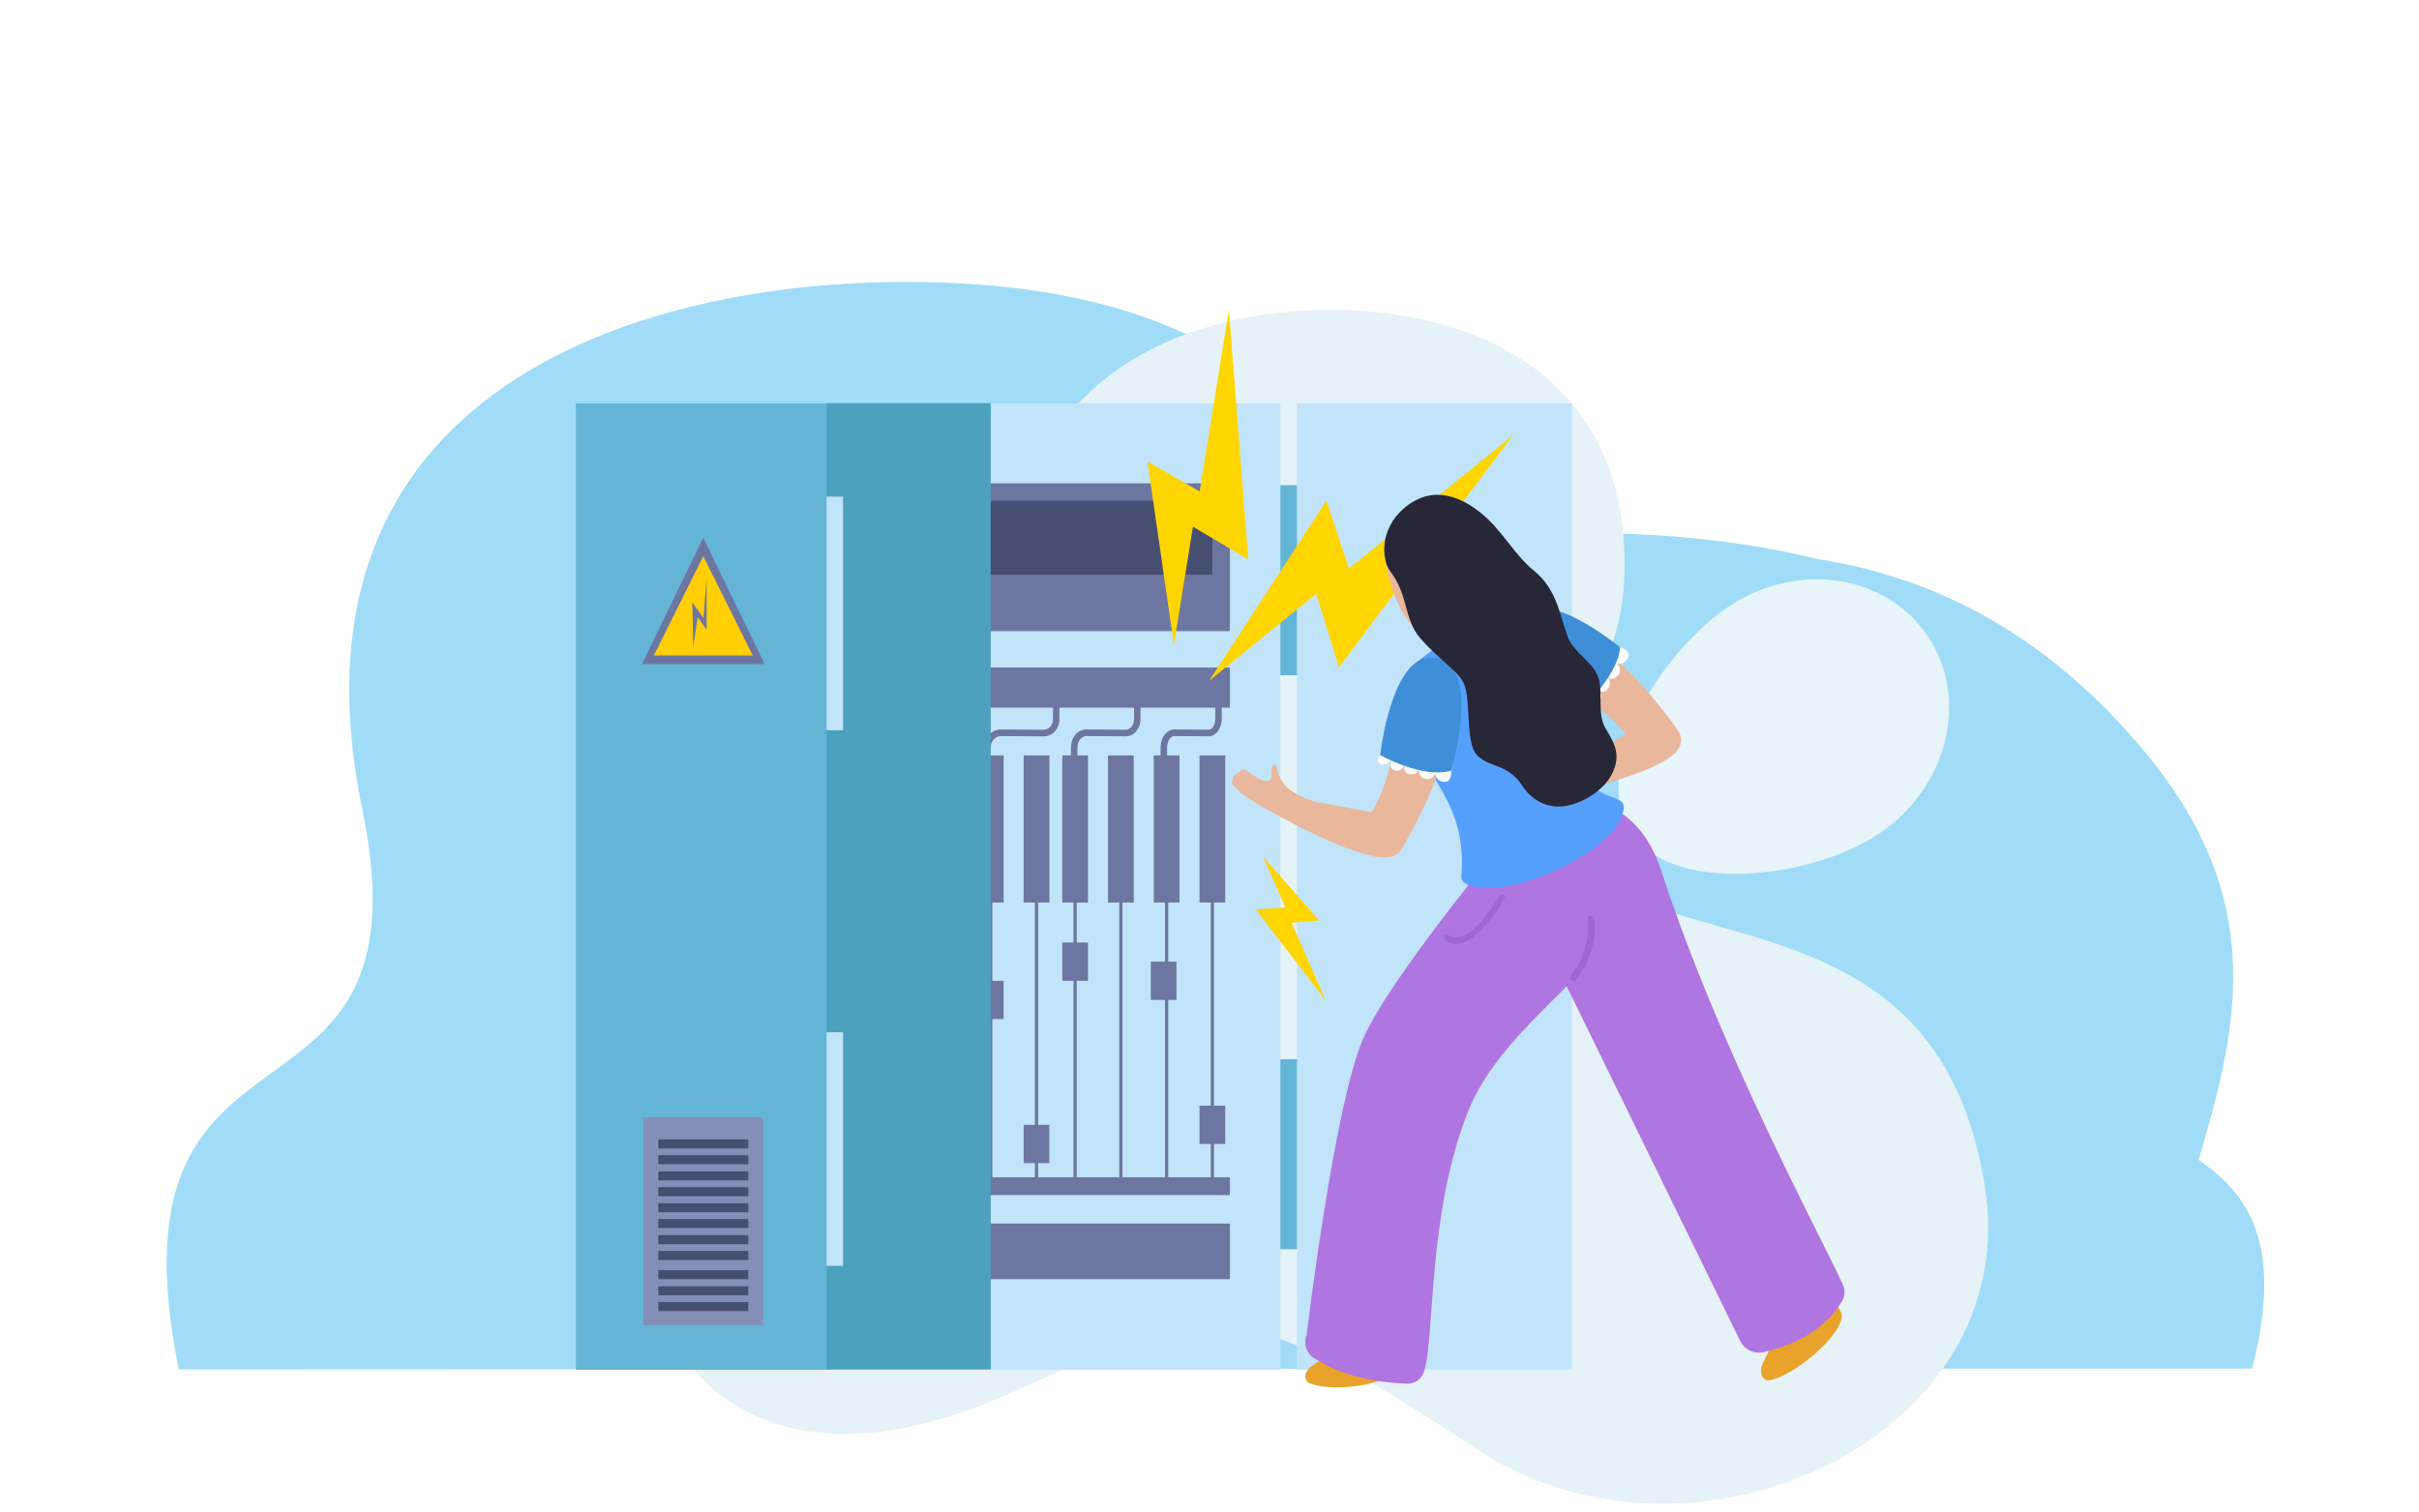
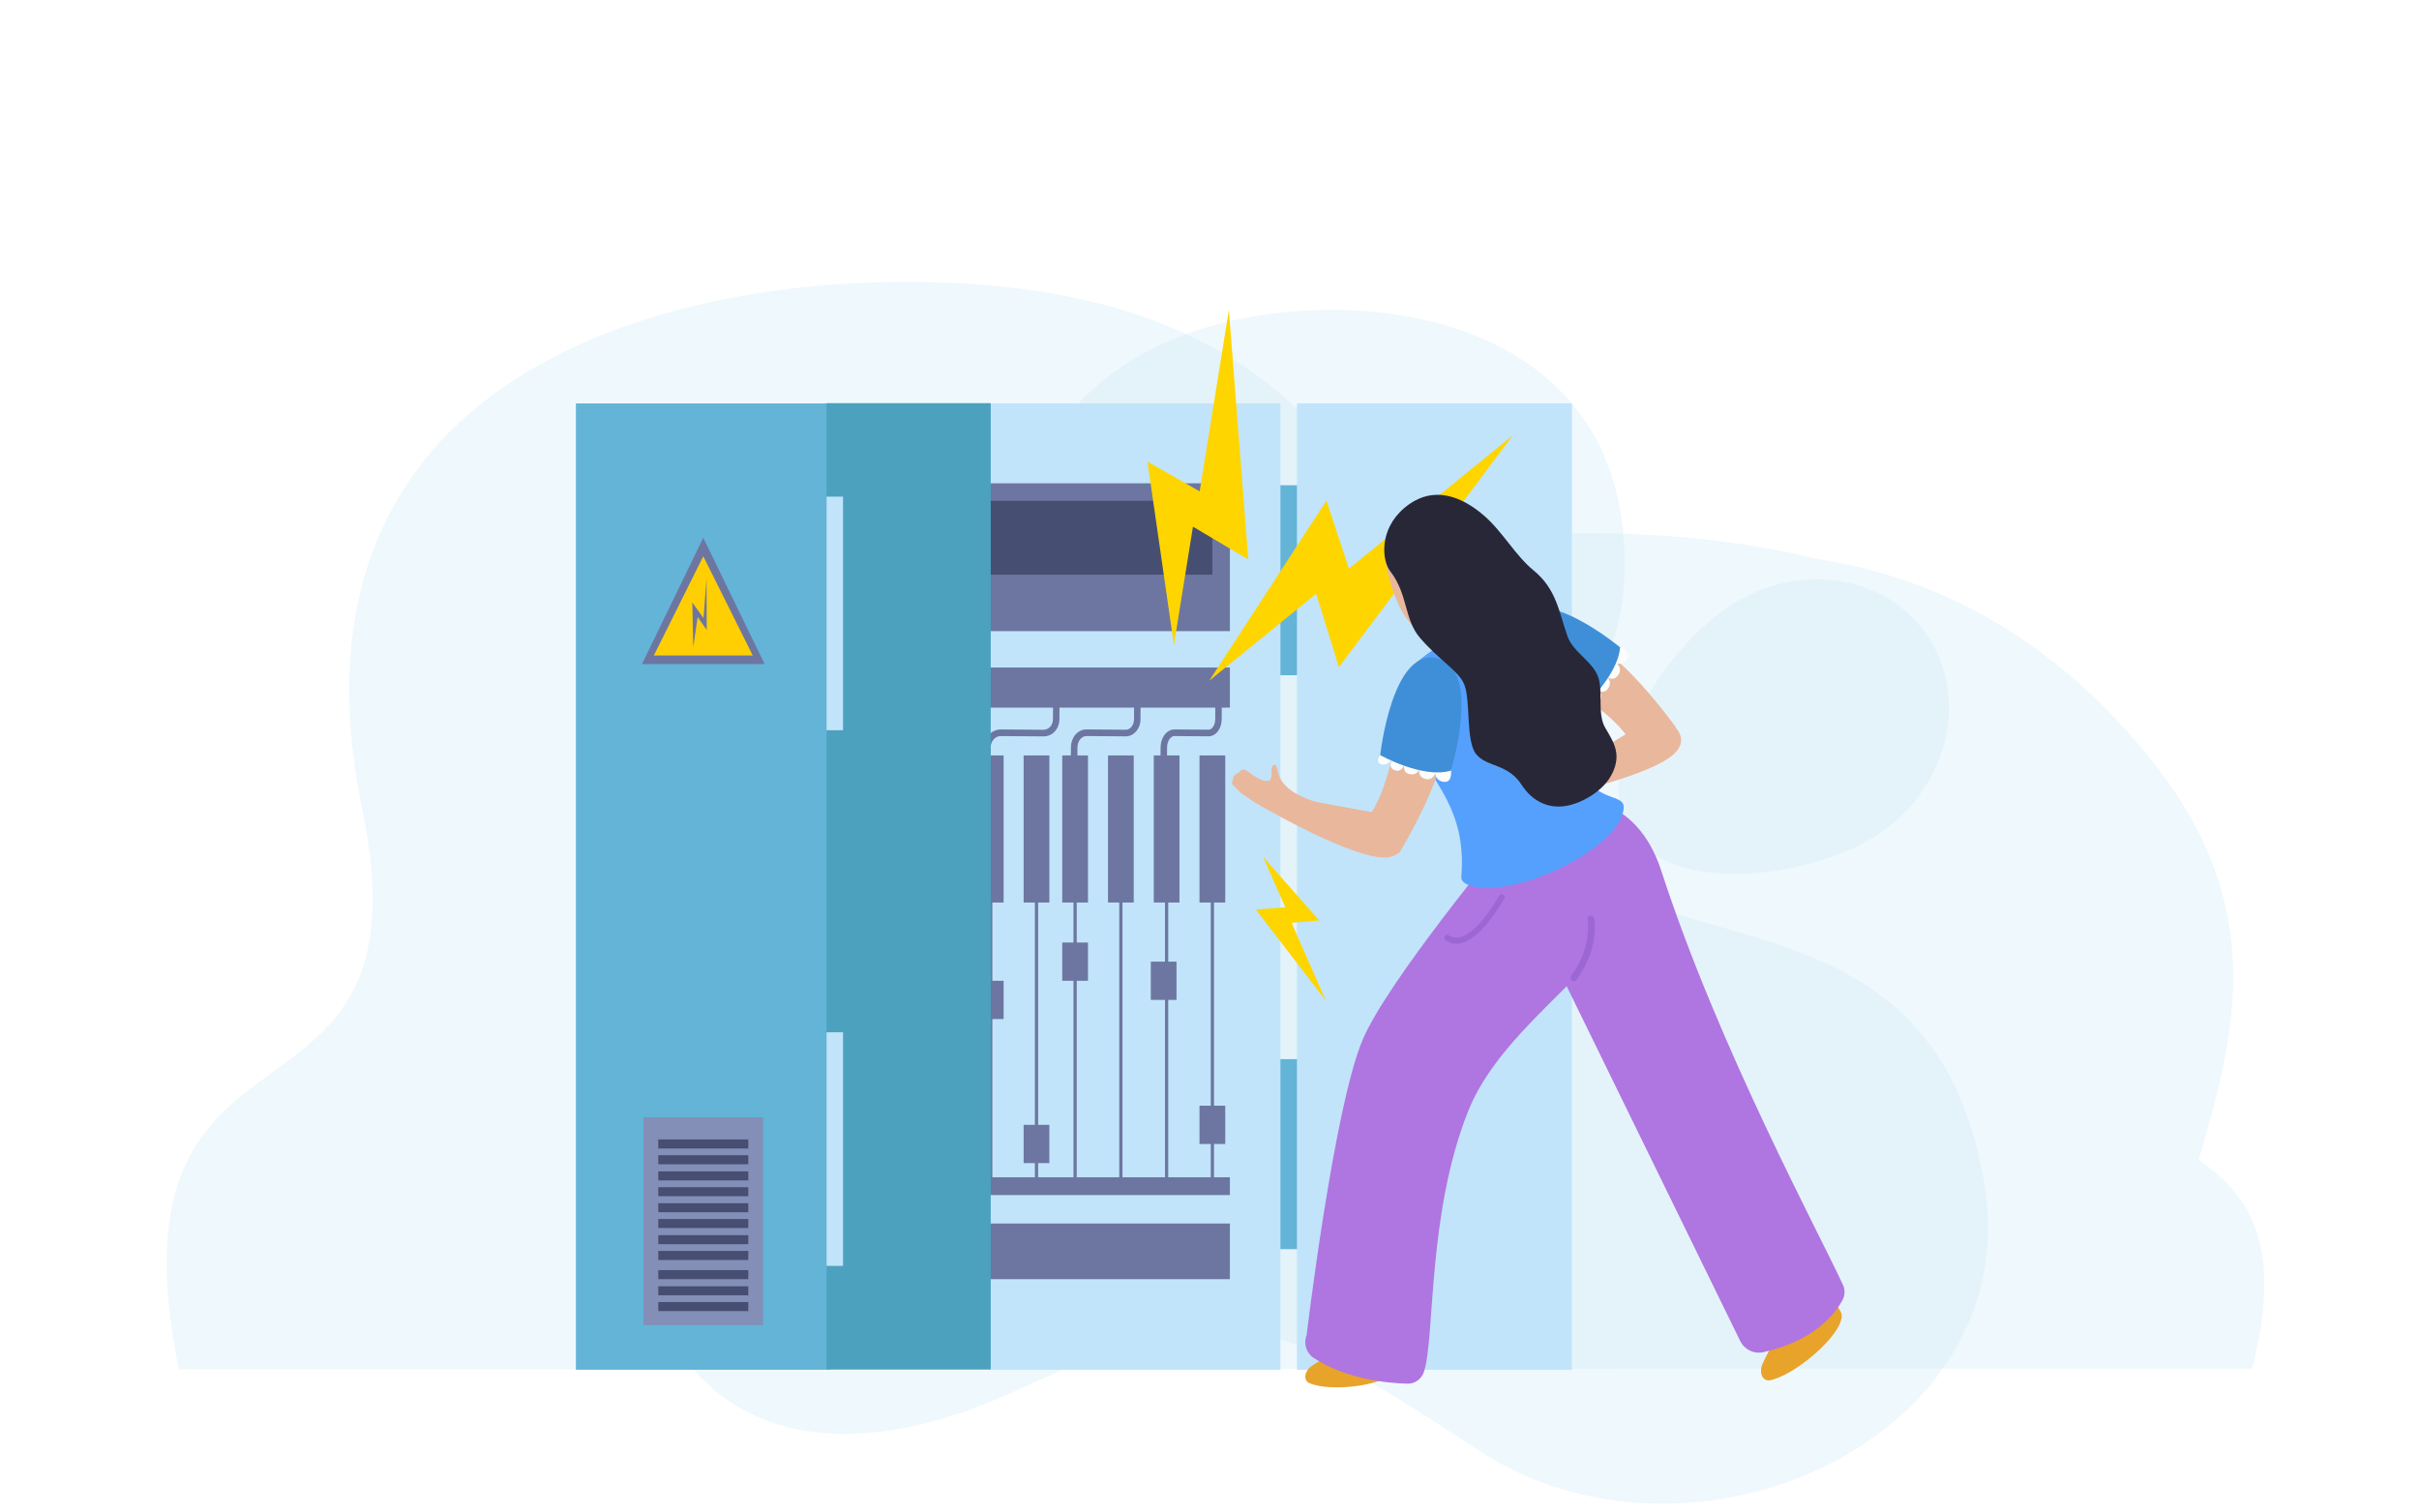
<svg xmlns="http://www.w3.org/2000/svg" id="eAMRNXQb2CD1" viewBox="0 0 12000 7500" shape-rendering="geometricPrecision" text-rendering="geometricPrecision" version="1.1">
  <defs id="defs19320" />
  <style id="style19009">
#eAMRNXQb2CD8 {animation: eAMRNXQb2CD8_c_o 3000ms linear infinite normal forwards}@keyframes eAMRNXQb2CD8_c_o { 0% {opacity: 1} 10% {opacity: 0} 20% {opacity: 1} 30% {opacity: 0} 40% {opacity: 1} 50% {opacity: 0} 60% {opacity: 1} 70% {opacity: 0} 80% {opacity: 1} 90% {opacity: 0} 100% {opacity: 1}} #eAMRNXQb2CD117_ts {animation: eAMRNXQb2CD117_ts__ts 3000ms linear infinite normal forwards}@keyframes eAMRNXQb2CD117_ts__ts { 0% {transform: translate(7379.5px,4716.5px) scale(0,0)} 33.333% {transform: translate(7379.5px,4716.5px) scale(1,1)} 100% {transform: translate(7379.5px,4716.5px) scale(1,1)}} #eAMRNXQb2CD117 {animation: eAMRNXQb2CD117_c_o 3000ms linear infinite normal forwards}@keyframes eAMRNXQb2CD117_c_o { 0% {opacity: 0} 33.333% {opacity: 1} 100% {opacity: 0}}
</style>
-   <path d="M 887,6795 C 495,4860 2158,5766 1797,4014 1321,1711 3591,1290 4948,1420 c 1454,139 1736,985 2123,1292 118,-22 246,-39 386,-51 461,-36 1036,-16 1555,112 536,84 1115,335 1637,969 612,742 444,1379 258,2013 240,168 426,406 265,1036 H 9891 Z" fill="#a0dcf7" fill-rule="evenodd" stroke-width="28.222" stroke-linejoin="round" id="path19013" />
-   <path d="M 7333.248,7195.433 C 6202.828,6450.68 6047.856,6440.452 5029.92,6904.745 3927.185,7407.709 3268.557,6947.09 3191.42,6157.301 3060.042,4812.062 5219.717,5245.403 4995.008,3529.45 4829.415,2265.227 5423.182,1704.577 6221.981,1569.548 c 790.354,-133.589 1896.659,123.186 1835.018,1322.448 -34.041,663.38 -742.992,1201.24 -101.08,1509.786 664.026,319.037 1684.313,213.615 1889.607,1480.711 203.465,1255.791 -1455.513,2009.332 -2512.278,1312.94" style="fill:#e5f2f8;fill-opacity:1;fill-rule:nonzero;stroke:none;stroke-width:8.838" id="path800" />
-   <path d="m 8634.66,2973.913 c 359.307,-198.549 790.441,-90.705 962.999,240.894 172.645,331.599 21.243,761.44 -338.065,959.983 -359.307,198.549 -1015.237,256.148 -1187.882,-75.451 -172.558,-331.512 203.64,-926.789 562.947,-1125.426" style="fill:#e7f4fa;fill-opacity:1;fill-rule:nonzero;stroke:none;stroke-width:8.838" id="path802" />
+   <path d="M 887,6795 C 495,4860 2158,5766 1797,4014 1321,1711 3591,1290 4948,1420 c 1454,139 1736,985 2123,1292 118,-22 246,-39 386,-51 461,-36 1036,-16 1555,112 536,84 1115,335 1637,969 612,742 444,1379 258,2013 240,168 426,406 265,1036 H 9891 Z" fill="#a0dcf7" fill-rule="evenodd" stroke-width="28.222" stroke-linejoin="round" id="path19013" style="fill:#cfebf8;fill-opacity:0.329" />
+   <path d="M 7333.248,7195.433 C 6202.828,6450.68 6047.856,6440.452 5029.92,6904.745 3927.185,7407.709 3268.557,6947.09 3191.42,6157.301 3060.042,4812.062 5219.717,5245.403 4995.008,3529.45 4829.415,2265.227 5423.182,1704.577 6221.981,1569.548 c 790.354,-133.589 1896.659,123.186 1835.018,1322.448 -34.041,663.38 -742.992,1201.24 -101.08,1509.786 664.026,319.037 1684.313,213.615 1889.607,1480.711 203.465,1255.791 -1455.513,2009.332 -2512.278,1312.94" style="fill:#cfebf8;fill-opacity:0.329;fill-rule:nonzero;stroke:none;stroke-width:8.838" id="path800" />
+   <path d="m 8634.66,2973.913 c 359.307,-198.549 790.441,-90.705 962.999,240.894 172.645,331.599 21.243,761.44 -338.065,959.983 -359.307,198.549 -1015.237,256.148 -1187.882,-75.451 -172.558,-331.512 203.64,-926.789 562.947,-1125.426" style="fill:#cfebf8;fill-opacity:0.329;fill-rule:nonzero;stroke:none;stroke-width:8.838" id="path802" />
  <path d="m 6495.184,3350.461 h -204.684 v -942.851 h 204.684 v 942.851" style="fill:#64b4d7;fill-opacity:1;fill-rule:nonzero;stroke:none;stroke-width:8.838" id="path804" />
  <path d="m 6495.184,6198.212 h -204.684 v -942.851 h 204.684 v 942.851" style="fill:#64b4d7;fill-opacity:1;fill-rule:nonzero;stroke:none;stroke-width:8.838" id="path806" />
  <path d="M 4120.639,6796.545 H 2856.925 V 2001.724 h 1263.713 v 4794.82" style="fill:#64b4d7;fill-opacity:1;fill-rule:nonzero;stroke:none;stroke-width:8.838" id="path808" />
  <path d="M 6351.879,6796.545 H 4120.639 V 2001.724 H 6351.879 v 4794.82" style="fill:#c1e4fa;fill-opacity:1;fill-rule:nonzero;stroke:none;stroke-width:8.838" id="path810" />
  <path d="M 6433.805,6796.545 H 7797.64 V 2001.724 H 6433.805 v 4794.82" style="fill:#c1e4fa;fill-opacity:1;fill-rule:nonzero;stroke:none;stroke-width:8.838" id="path812" />
  <path d="M 3785.448,6575.117 H 3192.203 V 5544.077 h 593.244 v 1031.04" style="fill:#848fb7;fill-opacity:1;fill-rule:nonzero;stroke:none;stroke-width:8.838" id="path814" />
  <path d="m 3712.141,5698.748 h -446.631 v -44.855 h 446.631 v 44.855" style="fill:#464f72;fill-opacity:1;fill-rule:nonzero;stroke:none;stroke-width:8.838" id="path816" />
  <path d="m 3712.141,5776.984 h -446.631 v -44.861 h 446.631 v 44.861" style="fill:#464f72;fill-opacity:1;fill-rule:nonzero;stroke:none;stroke-width:8.838" id="path818" />
  <path d="m 3712.141,5857.193 h -446.631 v -44.949 h 446.631 v 44.949" style="fill:#464f72;fill-opacity:1;fill-rule:nonzero;stroke:none;stroke-width:8.838" id="path820" />
  <path d="m 3712.141,5935.429 h -446.631 v -44.774 h 446.631 v 44.774" style="fill:#464f72;fill-opacity:1;fill-rule:nonzero;stroke:none;stroke-width:8.838" id="path822" />
  <path d="m 3712.141,6015.099 h -446.631 v -44.774 h 446.631 v 44.774" style="fill:#464f72;fill-opacity:1;fill-rule:nonzero;stroke:none;stroke-width:8.838" id="path824" />
  <path d="m 3712.141,6093.423 h -446.631 v -44.861 h 446.631 v 44.861" style="fill:#464f72;fill-opacity:1;fill-rule:nonzero;stroke:none;stroke-width:8.838" id="path826" />
  <path d="m 3712.141,6173.538 h -446.631 v -44.855 h 446.631 v 44.855" style="fill:#464f72;fill-opacity:1;fill-rule:nonzero;stroke:none;stroke-width:8.838" id="path828" />
  <path d="m 3712.141,6251.862 h -446.631 v -44.855 h 446.631 v 44.855" style="fill:#464f72;fill-opacity:1;fill-rule:nonzero;stroke:none;stroke-width:8.838" id="path830" />
  <path d="m 3712.141,6347.055 h -446.631 v -44.861 h 446.631 v 44.861" style="fill:#464f72;fill-opacity:1;fill-rule:nonzero;stroke:none;stroke-width:8.838" id="path832" />
  <path d="m 3712.141,6427.176 h -446.631 v -44.861 h 446.631 v 44.861" style="fill:#464f72;fill-opacity:1;fill-rule:nonzero;stroke:none;stroke-width:8.838" id="path834" />
  <path d="m 3712.141,6505.5 h -446.631 v -44.861 h 446.631 v 44.861" style="fill:#464f72;fill-opacity:1;fill-rule:nonzero;stroke:none;stroke-width:8.838" id="path836" />
  <path d="m 3792.935,3294.921 h -608.219 l 304.11,-626.769 z" style="fill:#6d76a1;fill-opacity:1;fill-rule:nonzero;stroke:none;stroke-width:8.838" id="path838" />
  <path d="m 3243.57,3252.489 245.255,-492.285 245.342,492.285 z" style="fill:#ffcf03;fill-opacity:1;fill-rule:nonzero;stroke:none;stroke-width:8.838" id="path840" />
  <path d="m 3439.025,3211.577 -4.701,-222.322 55.546,77.422 15.062,-195.676 1.045,254.984 -45.012,-64.328 -21.94,149.919" style="fill:#6d76a1;fill-opacity:1;fill-rule:nonzero;stroke:none;stroke-width:8.838" id="path842" />
  <path d="M 6101.139,3131.544 H 4397.062 v -733.448 h 1704.077 v 733.448" style="fill:#6d76a1;fill-opacity:1;fill-rule:nonzero;stroke:none;stroke-width:8.838" id="path844" />
  <path d="M 6014.25,2851.448 H 4779.615 V 2484.764 H 6014.25 v 366.684" style="fill:#464f72;fill-opacity:1;fill-rule:nonzero;stroke:none;stroke-width:8.838" id="path846" />
  <path d="M 6101.139,3511.235 H 4397.062 v -199.088 h 1704.077 v 199.088" style="fill:#6d76a1;fill-opacity:1;fill-rule:nonzero;stroke:none;stroke-width:8.838" id="path848" />
  <path d="m 4524.696,4478.222 h -127.634 v -729.862 h 127.634 v 729.862" style="fill:#6d76a1;fill-opacity:1;fill-rule:nonzero;stroke:none;stroke-width:8.838" id="path850" />
  <path d="m 4751.668,4478.222 h -127.634 v -729.862 h 127.634 v 729.862" style="fill:#6d76a1;fill-opacity:1;fill-rule:nonzero;stroke:none;stroke-width:8.838" id="path852" />
  <path d="m 4978.727,4478.222 h -127.721 v -729.862 h 127.721 v 729.862" style="fill:#6d76a1;fill-opacity:1;fill-rule:nonzero;stroke:none;stroke-width:8.838" id="path854" />
  <path d="m 5205.699,4478.222 h -127.808 v -729.862 h 127.808 v 729.862" style="fill:#6d76a1;fill-opacity:1;fill-rule:nonzero;stroke:none;stroke-width:8.838" id="path856" />
  <path d="m 5397.15,4478.222 h -127.721 v -729.862 h 127.721 v 729.862" style="fill:#6d76a1;fill-opacity:1;fill-rule:nonzero;stroke:none;stroke-width:8.838" id="path858" />
  <path d="M 5624.122,4478.222 H 5496.489 v -729.862 h 127.633 v 729.862" style="fill:#6d76a1;fill-opacity:1;fill-rule:nonzero;stroke:none;stroke-width:8.838" id="path860" />
  <path d="m 5851.095,4478.222 h -127.633 v -729.862 h 127.633 v 729.862" style="fill:#6d76a1;fill-opacity:1;fill-rule:nonzero;stroke:none;stroke-width:8.838" id="path862" />
  <path d="m 6078.067,4478.222 h -127.633 v -729.862 h 127.633 v 729.862" style="fill:#6d76a1;fill-opacity:1;fill-rule:nonzero;stroke:none;stroke-width:8.838" id="path864" />
  <path d="m 6022.26,5857.193 h -16.02 V 4399.091 h 16.02 v 1458.102" style="fill:#6d76a1;fill-opacity:1;fill-rule:nonzero;stroke:none;stroke-width:8.838" id="path866" />
  <path d="m 5795.288,5857.193 h -16.02 V 4399.091 h 16.02 v 1458.102" style="fill:#6d76a1;fill-opacity:1;fill-rule:nonzero;stroke:none;stroke-width:8.838" id="path868" />
  <path d="m 5568.316,5857.193 h -16.02 V 4399.091 h 16.02 v 1458.102" style="fill:#6d76a1;fill-opacity:1;fill-rule:nonzero;stroke:none;stroke-width:8.838" id="path870" />
  <path d="m 5341.343,5857.193 h -16.02 V 4399.091 h 16.02 v 1458.102" style="fill:#6d76a1;fill-opacity:1;fill-rule:nonzero;stroke:none;stroke-width:8.838" id="path872" />
  <path d="M 5149.893,5857.193 H 5133.786 V 4399.091 h 16.107 v 1458.102" style="fill:#6d76a1;fill-opacity:1;fill-rule:nonzero;stroke:none;stroke-width:8.838" id="path874" />
  <path d="m 4922.833,5857.193 h -16.106 V 4399.091 h 16.106 v 1458.102" style="fill:#6d76a1;fill-opacity:1;fill-rule:nonzero;stroke:none;stroke-width:8.838" id="path876" />
  <path d="m 4695.861,5857.193 h -16.106 V 4399.091 h 16.106 v 1458.102" style="fill:#6d76a1;fill-opacity:1;fill-rule:nonzero;stroke:none;stroke-width:8.838" id="path878" />
  <path d="m 4468.889,5857.193 h -16.106 V 4399.091 h 16.106 v 1458.102" style="fill:#6d76a1;fill-opacity:1;fill-rule:nonzero;stroke:none;stroke-width:8.838" id="path880" />
  <path d="M 6101.139,5929.777 H 4397.062 v -88.283 h 1704.077 v 88.283" style="fill:#6d76a1;fill-opacity:1;fill-rule:nonzero;stroke:none;stroke-width:8.838" id="path882" />
  <path d="m 4455.307,3836.374 h -32.213 l 0.96,-127.849 c 0.326,-49.074 37.089,-88.821 82.1,-88.821 h 0.522 l 212.52,1.615 h 0.327 c 11.753,0 22.985,-5.114 31.517,-14.447 8.88,-9.69 13.843,-22.697 13.93,-36.693 l 1.13,-158.62 h 32.214 l -1.13,158.62 c -0.196,22.34 -8.271,43.334 -22.81,59.214 -14.801,16.149 -36.131,25.657 -55.459,24.762 l -212.52,-1.615 h -0.261 c -27.338,0 -49.712,25.031 -49.974,55.984 l -0.869,127.849" style="fill:#6d76a1;fill-opacity:1;fill-rule:nonzero;stroke:none;stroke-width:8.838" id="path884" />
  <path d="m 4913.518,3836.193 h -32.214 l 0.96,-127.936 c 0.196,-23.686 8.706,-45.938 24.116,-62.626 15.498,-16.863 36.044,-26.108 57.897,-26.108 h 0.699 l 212.433,1.548 c 12.015,-1.009 23.246,-5.047 31.865,-14.353 8.967,-9.784 13.93,-22.791 14.017,-36.787 l 1.13,-158.62 h 32.126 l -1.13,158.62 c -0.196,22.427 -8.271,43.422 -22.723,59.214 -14.714,15.968 -34.129,24.762 -54.849,24.762 h -0.699 l -212.433,-1.548 h -0.327 c -13.059,0 -25.335,5.585 -34.651,15.793 -9.751,10.585 -15.149,24.85 -15.323,40.104 l -0.869,127.936" style="fill:#6d76a1;fill-opacity:1;fill-rule:nonzero;stroke:none;stroke-width:8.838" id="path886" />
  <path d="m 5343.868,3836.018 h -32.126 l 0.96,-127.849 c 0.327,-49.255 33.606,-89.36 77.225,-88.821 l 194.846,1.548 h 0.196 c 22.114,0 40.31,-22.966 40.572,-51.227 l 1.13,-158.714 h 32.126 l -1.13,158.714 c -0.327,46.476 -32.91,84.064 -72.698,84.064 h -0.327 l -194.933,-1.548 h -0.327 c -24.291,0 -44.228,25.119 -44.489,55.984 l -0.96,127.849" style="fill:#6d76a1;fill-opacity:1;fill-rule:nonzero;stroke:none;stroke-width:8.838" id="path888" />
  <path d="m 5788.671,3836.193 h -32.126 l 0.869,-127.943 c 0.196,-22.966 6.878,-44.68 18.892,-61.186 12.885,-17.583 30.907,-27.636 49.626,-27.636 h 0.522 l 168.727,1.278 h 0.196 c 10.447,0 18.022,-8.162 21.591,-13.101 7.14,-9.777 11.319,-23.686 11.405,-38.126 l 1.13,-158.627 h 32.126 l -1.13,158.532 c -0.196,21.714 -6.445,42.257 -17.848,57.868 -12.189,16.782 -29.427,26.29 -47.275,26.29 h -0.327 l -168.814,-1.278 h -0.196 c -11.754,0 -20.024,9.064 -24.029,14.447 -7.748,10.679 -12.363,25.839 -12.45,41.537 l -0.869,127.849" style="fill:#6d76a1;fill-opacity:1;fill-rule:nonzero;stroke:none;stroke-width:8.838" id="path890" />
  <path d="M 6101.139,6347.055 H 4397.062 v -276.066 h 1704.077 v 276.066" style="fill:#6d76a1;fill-opacity:1;fill-rule:nonzero;stroke:none;stroke-width:8.838" id="path892" />
  <path d="m 4524.696,4961.444 h -127.634 v -189.842 h 127.634 v 189.842" style="fill:#6d76a1;fill-opacity:1;fill-rule:nonzero;stroke:none;stroke-width:8.838" id="path894" />
  <path d="m 4751.668,5499.398 h -127.634 v -189.936 h 127.634 v 189.936" style="fill:#6d76a1;fill-opacity:1;fill-rule:nonzero;stroke:none;stroke-width:8.838" id="path896" />
  <path d="m 4978.727,5056.368 h -127.721 v -189.849 h 127.721 v 189.849" style="fill:#6d76a1;fill-opacity:1;fill-rule:nonzero;stroke:none;stroke-width:8.838" id="path898" />
  <path d="m 5205.613,5771.244 h -127.721 v -189.849 h 127.721 v 189.849" style="fill:#6d76a1;fill-opacity:1;fill-rule:nonzero;stroke:none;stroke-width:8.838" id="path900" />
  <path d="m 5397.15,4866.519 h -127.633 v -189.842 h 127.633 v 189.842" style="fill:#6d76a1;fill-opacity:1;fill-rule:nonzero;stroke:none;stroke-width:8.838" id="path902" />
  <path d="m 5836.381,4961.444 h -127.634 v -189.842 h 127.634 v 189.842" style="fill:#6d76a1;fill-opacity:1;fill-rule:nonzero;stroke:none;stroke-width:8.838" id="path904" />
  <path d="M 6078.067,5676.32 H 5950.433 V 5486.384 h 127.633 v 189.936" style="fill:#6d76a1;fill-opacity:1;fill-rule:nonzero;stroke:none;stroke-width:8.838" id="path906" />
  <path d="m 4100.266,6795.199 h 814.558 V 2000.378 h -814.558 v 4794.82" style="fill:#4ca1bf;fill-opacity:1;fill-rule:nonzero;stroke:none;stroke-width:8.838" id="path908" />
  <path d="m 4182.105,3623.385 h -81.839 V 2464.308 h 81.839 v 1159.077" style="fill:#c1e4fa;fill-opacity:1;fill-rule:nonzero;stroke:none;stroke-width:8.838" id="path910" />
  <path d="m 4182.105,6281.2 h -81.839 V 5122.129 h 81.839 v 1159.07" style="fill:#c1e4fa;fill-opacity:1;fill-rule:nonzero;stroke:none;stroke-width:8.838" id="path912" />
  <path d="m 5998.666,3377.734 530.386,-431.543 112.92,364.073 863.139,-1150.639 -813.6,661.947 -111.353,-337.702 -581.491,893.865" style="fill:#ffd500;fill-opacity:1;fill-rule:nonzero;stroke:none;stroke-width:8.838" id="path914" />
  <path d="m 5823.496,3200.273 94.463,-587.028 274.508,163.108 -96.378,-1238.747 -144.959,900.594 -258.837,-147.585 131.204,909.658" style="fill:#ffd500;fill-opacity:1;fill-rule:nonzero;stroke:none;stroke-width:8.838" id="path916" />
  <path d="m 8314.705,3610.466 c 0,0 -296.709,-418.987 -498.695,-458.015 -201.985,-39.115 -269.719,119.323 -269.719,119.323 0,0 435.574,216.401 546.753,414.768 111.179,198.28 221.662,-76.077 221.662,-76.077" style="fill:#e9b79c;fill-opacity:1;fill-rule:nonzero;stroke:none;stroke-width:8.838" id="path918" />
  <path d="m 7954.701,3734.277 -50.757,16.688 c -55.285,18.39 -108.045,45.662 -166.812,50.776 -27.598,2.422 -56.068,-0.673 -81.229,-12.469 -14.8,-6.911 -28.034,-16.775 -40.832,-27.097 l -16.977,-5.585 -5.139,14.891 c 2.612,14.084 15.062,23.598 23.42,35.078 5.224,7.18 13.843,20.281 11.84,29.97 -1.828,9.057 -13.059,15.429 -20.459,18.659 -23.855,10.41 -49.8,14.084 -75.483,17.044 -20.634,2.422 -45.011,0.807 -44.924,28.625 0.065,10.315 -4.264,17.226 -7.574,26.552 l -0.522,13.727 3.657,5.383 6.184,13.014 2.958,9.239 10.273,5.652 c 10.013,1.144 20.199,2.086 30.472,1.951 11.928,0 23.855,1.615 35.87,0.673 9.838,-0.807 18.893,-3.566 28.905,-4.306 43.793,-3.163 136.427,-25.57 139.997,-26.559 31.081,-8.613 108.219,-40.104 133.989,-55.358 25.771,-15.248 83.144,-156.554 83.144,-156.554" style="fill:#e9b79c;fill-opacity:1;fill-rule:nonzero;stroke:none;stroke-width:8.838" id="path920" />
  <path d="m 8297.031,3747.284 c -127.285,107.036 -559.464,198.906 -559.464,198.906 l 36.131,-126.591 451.768,-273.556 c 0,0 198.764,94.029 71.565,201.241" style="fill:#e9b79c;fill-opacity:1;fill-rule:nonzero;stroke:none;stroke-width:8.838" id="path922" />
  <path d="m 8028.966,3209.33 c 0,0 65.732,13.909 46.578,54.908 -19.154,41.006 -54.066,27.185 -54.066,27.185 0,0 34.216,32.124 -1.045,66.394 -24.726,23.955 -50.584,-1.548 -50.584,-1.548 0,0 34.912,26.021 3.572,64.961 -21.156,26.283 -53.021,-1.951 -53.021,-1.951 0,0 41.181,26.559 12.798,60.116 -28.295,33.644 -58.245,-15.611 -58.245,-15.611 0,0 32.474,44.949 4.355,72.49 -28.121,27.723 -54.763,-45.669 -54.763,-45.669 l 204.423,-281.267" style="fill:#fbfcfb;fill-opacity:1;fill-rule:nonzero;stroke:none;stroke-width:8.838" id="path924" />
  <path d="m 8036.975,3212.203 c 0,0 -384.642,-321.641 -521.243,-148.035 -154.362,196.214 323.785,456.669 323.785,456.669 0,0 184.486,-159.34 197.458,-308.634" style="fill:#3f8fd8;fill-opacity:1;fill-rule:nonzero;stroke:none;stroke-width:8.838" id="path926" />
  <path d="m 9010.422,6350.823 c 0,0 121.975,139.153 125.631,171.721 10.97,97.165 -238.029,307.375 -358.872,326.667 -16.89,2.692 -45.795,-10.497 -40.571,-59.039 5.139,-48.535 122.933,-196.571 68.344,-251.209 -54.588,-54.457 205.467,-188.14 205.467,-188.14" style="fill:#e8a32b;fill-opacity:1;fill-rule:nonzero;stroke:none;stroke-width:8.838" id="path928" />
  <path d="m 7803.038,3965.838 c 0,0 311.597,-35.347 438.621,356.18 284.52,876.282 783.215,1796.706 900.924,2053.924 11.405,24.762 9.925,52.485 -3.134,76.353 -37.611,68.722 -140.954,202.048 -393.088,257.225 -46.056,10.046 -93.505,-13.189 -114.226,-56.792 L 7375.474,4083.102 7803.038,3965.838" style="fill:#af75e1;fill-opacity:1;fill-rule:nonzero;stroke:none;stroke-width:8.838" id="path930" />
  <path d="m 6915.609,6587.949 c 0,0 26.641,176.115 13.669,204.107 -38.83,83.532 -333.624,118.522 -436.445,69.536 -14.365,-6.823 -30.298,-32.837 -2.612,-68.816 27.599,-35.979 190.667,-91.425 174.996,-164.097 -15.758,-72.578 250.392,-40.73 250.392,-40.73" style="fill:#e8a32b;fill-opacity:1;fill-rule:nonzero;stroke:none;stroke-width:8.838" id="path932" />
  <path d="m 7846.744,4122.217 c 0,0 306.983,300.108 63.73,618.162 -151.141,197.648 -497.04,445.627 -627.721,773.997 -202.334,508.616 -163.852,1115.023 -218.005,1289.887 -11.753,37.951 -45.185,62.444 -82.71,61.455 -101.863,-2.759 -305.676,-22.609 -466.481,-128.744 -35.783,-23.686 -50.235,-71.595 -33.693,-112.776 0,0 134.773,-1126.328 277.73,-1464.568 124.587,-294.994 713.565,-1001.702 713.565,-1001.702 l 373.585,-35.71" style="fill:#af75e1;fill-opacity:1;fill-rule:nonzero;stroke:none;stroke-width:8.838" id="path934" />
  <path d="m 6870.598,2750.784 c 2.697,98.06 96.291,454.96 267.804,387.759 73.133,-28.618 139.649,-222.053 100.209,-363.36 -15.846,-58.225 -98.642,-116.901 -203.988,-117.796 -47.536,-0.673 -168.205,-20.187 -164.026,93.397" style="fill:#e9b79c;fill-opacity:1;fill-rule:nonzero;stroke:none;stroke-width:8.838" id="path936" />
  <path d="m 7009.289,3040.395 c 0,0 147.136,72.403 94.028,213.44 -53.109,140.943 272.158,-67.383 272.158,-67.383 l -192.495,-328.545 -173.69,182.487" style="fill:#e9b79c;fill-opacity:1;fill-rule:nonzero;stroke:none;stroke-width:8.838" id="path938" />
  <path d="m 7049.685,3268.369 c 169.772,-136.287 361.745,-190.293 513.408,-197.116 283.563,-12.556 238.464,487.171 243.34,561.727 25.335,388.034 253.875,282.344 248.476,375.028 -9.49,166.513 -380.899,371.878 -623.803,394.582 -94.986,8.97 -185.792,-5.989 -181.961,-52.936 27.163,-334.203 -142.695,-459.717 -213.129,-639.062 -72.175,-183.746 -126.415,-329.81 13.669,-442.222" style="fill:#56a0fd;fill-opacity:1;fill-rule:nonzero;stroke:none;stroke-width:8.838" id="path940" />
  <path d="m 7462.623,4457.497 c -47.797,82.18 -176.302,283.596 -290.353,208.864 -15.323,-10.053 -3.134,-36.605 12.363,-26.471 94.724,62 211.998,-125.965 252.307,-195.225 9.316,-16.062 35.086,-3.499 25.683,12.832" style="fill:#9c67d3;fill-opacity:1;fill-rule:nonzero;stroke:none;stroke-width:8.838" id="path942" />
  <path d="m 7875.822,4559.951 c 12.015,98.78 -21.591,202.943 -80.968,279.565 -13.059,16.869 10.1,41.093 23.333,23.955 64.6,-83.438 103.778,-195.494 90.545,-303.52 -2.612,-21.351 -35.608,-21.62 -32.91,0" style="fill:#9c67d3;fill-opacity:1;fill-rule:nonzero;stroke:none;stroke-width:8.838" id="path944" />
  <path d="m 6939.203,4235.444 c 0,0 270.243,-437.559 231.848,-645.616 -38.395,-208.057 -206.252,-215.237 -206.252,-215.237 0,0 -36.653,496.861 -175.257,675.943 -138.603,178.988 149.661,184.91 149.661,184.91" style="fill:#e9b79c;fill-opacity:1;fill-rule:nonzero;stroke:none;stroke-width:8.838" id="path946" />
  <path d="m 6610.106,4015.181 -49.016,-21.351 c -53.631,-23.147 -110.831,-37.769 -158.802,-73.392 -22.462,-16.593 -42.139,-38.038 -53.718,-63.877 -6.791,-15.254 -10.709,-31.579 -13.843,-47.997 l -9.403,-15.524 -13.321,7.718 c -6.965,12.556 -3.48,28.08 -4.355,42.345 -0.588,8.97 -2.351,24.762 -9.925,30.771 l -27.337,0.673 c -24.726,-8.162 -46.753,-22.791 -68.083,-37.682 -17.238,-12.112 -34.651,-29.607 -52.151,-8.431 -6.53,7.806 -14.191,10.134 -22.549,15.073 l -9.055,10.046 -0.588,6.527 -3.572,13.996 -3.572,8.976 4.179,11.305 21.94,21.802 c 9.142,7.893 17.064,17.313 26.815,24.581 8.01,5.921 16.629,9.959 24.639,16.149 35.26,26.916 119.711,72.046 123.106,73.749 28.992,14.353 107.522,42.076 136.601,47.822 29.253,5.854 162.023,-63.077 162.023,-63.077" style="fill:#e9b79c;fill-opacity:1;fill-rule:nonzero;stroke:none;stroke-width:8.838" id="path948" />
  <path d="m 6861.804,4254.642 c -164.287,-4.037 -550.323,-224.206 -550.323,-224.206 l 107.348,-71.865 515.759,95.368 c 0,0 91.416,204.74 -72.785,200.702" style="fill:#e9b79c;fill-opacity:1;fill-rule:nonzero;stroke:none;stroke-width:8.838" id="path950" />
  <path d="m 7197.344,3814.929 c 0,0 11.405,68.096 -32.648,64.692 -44.054,-3.432 -44.315,-41.901 -44.315,-41.901 0,0 -16.542,44.498 -60.248,23.147 -30.733,-14.985 -17.151,-49.168 -17.151,-49.168 0,0 -10.709,43.065 -57.461,27.185 -31.43,-10.672 -17.5,-51.584 -17.5,-51.584 0,0 -8.968,49.161 -49.713,34.27 -40.658,-14.891 -7.052,-61.636 -7.052,-61.636 0,0 -28.731,47.553 -63.991,30.684 -35.173,-16.869 21.331,-69.173 21.331,-69.173 l 328.749,93.484" style="fill:#fbfcfb;fill-opacity:1;fill-rule:nonzero;stroke:none;stroke-width:8.838" id="path952" />
  <path d="m 7197.605,3823.637 c 0,0 150.27,-486.458 -56.417,-554.103 -233.589,-76.528 -294.359,477.3 -294.359,477.3 0,0 211.126,118.792 350.775,76.803" style="fill:#3f8fd8;fill-opacity:1;fill-rule:nonzero;stroke:none;stroke-width:8.838" id="path954" />
  <path d="m 6966.366,2520.656 c -126.327,106.855 -110.917,260.542 -70.346,312.933 90.11,116.369 68.257,238.115 147.919,331.061 95.595,111.612 189.1,161.857 218.614,228.695 34.39,78.142 7.14,281.449 59.725,348.018 52.412,66.394 156.713,45.575 226.189,153.062 46.578,72.039 116.315,113.314 200.07,106.942 83.841,-6.258 189.361,-67.558 235.766,-139.692 23.246,-36.248 38.568,-79.488 34.041,-122.647 -4.963,-47.008 -32.126,-87.745 -55.459,-128.293 -39.178,-68.191 -10.97,-167.684 -32.387,-243.855 -22.898,-81.467 -124.935,-128.118 -153.753,-207.613 -43.27,-119.505 -53.369,-234.434 -169.25,-329.177 -90.197,-73.654 -153.056,-191.188 -244.646,-270.77 -100.992,-87.745 -249.869,-162.657 -396.483,-38.664" style="fill:#282738;fill-opacity:1;fill-rule:nonzero;stroke:none;stroke-width:8.838" id="path956" />
  <path d="m 6265.513,4250.786 110.569,251.566 -146.788,10.14 347.554,452.268 -169.685,-385.969 136.776,-12.018 -278.426,-315.988" style="fill:#ffd500;fill-opacity:1;fill-rule:nonzero;stroke:none;stroke-width:8.838" id="path958" />
</svg>
